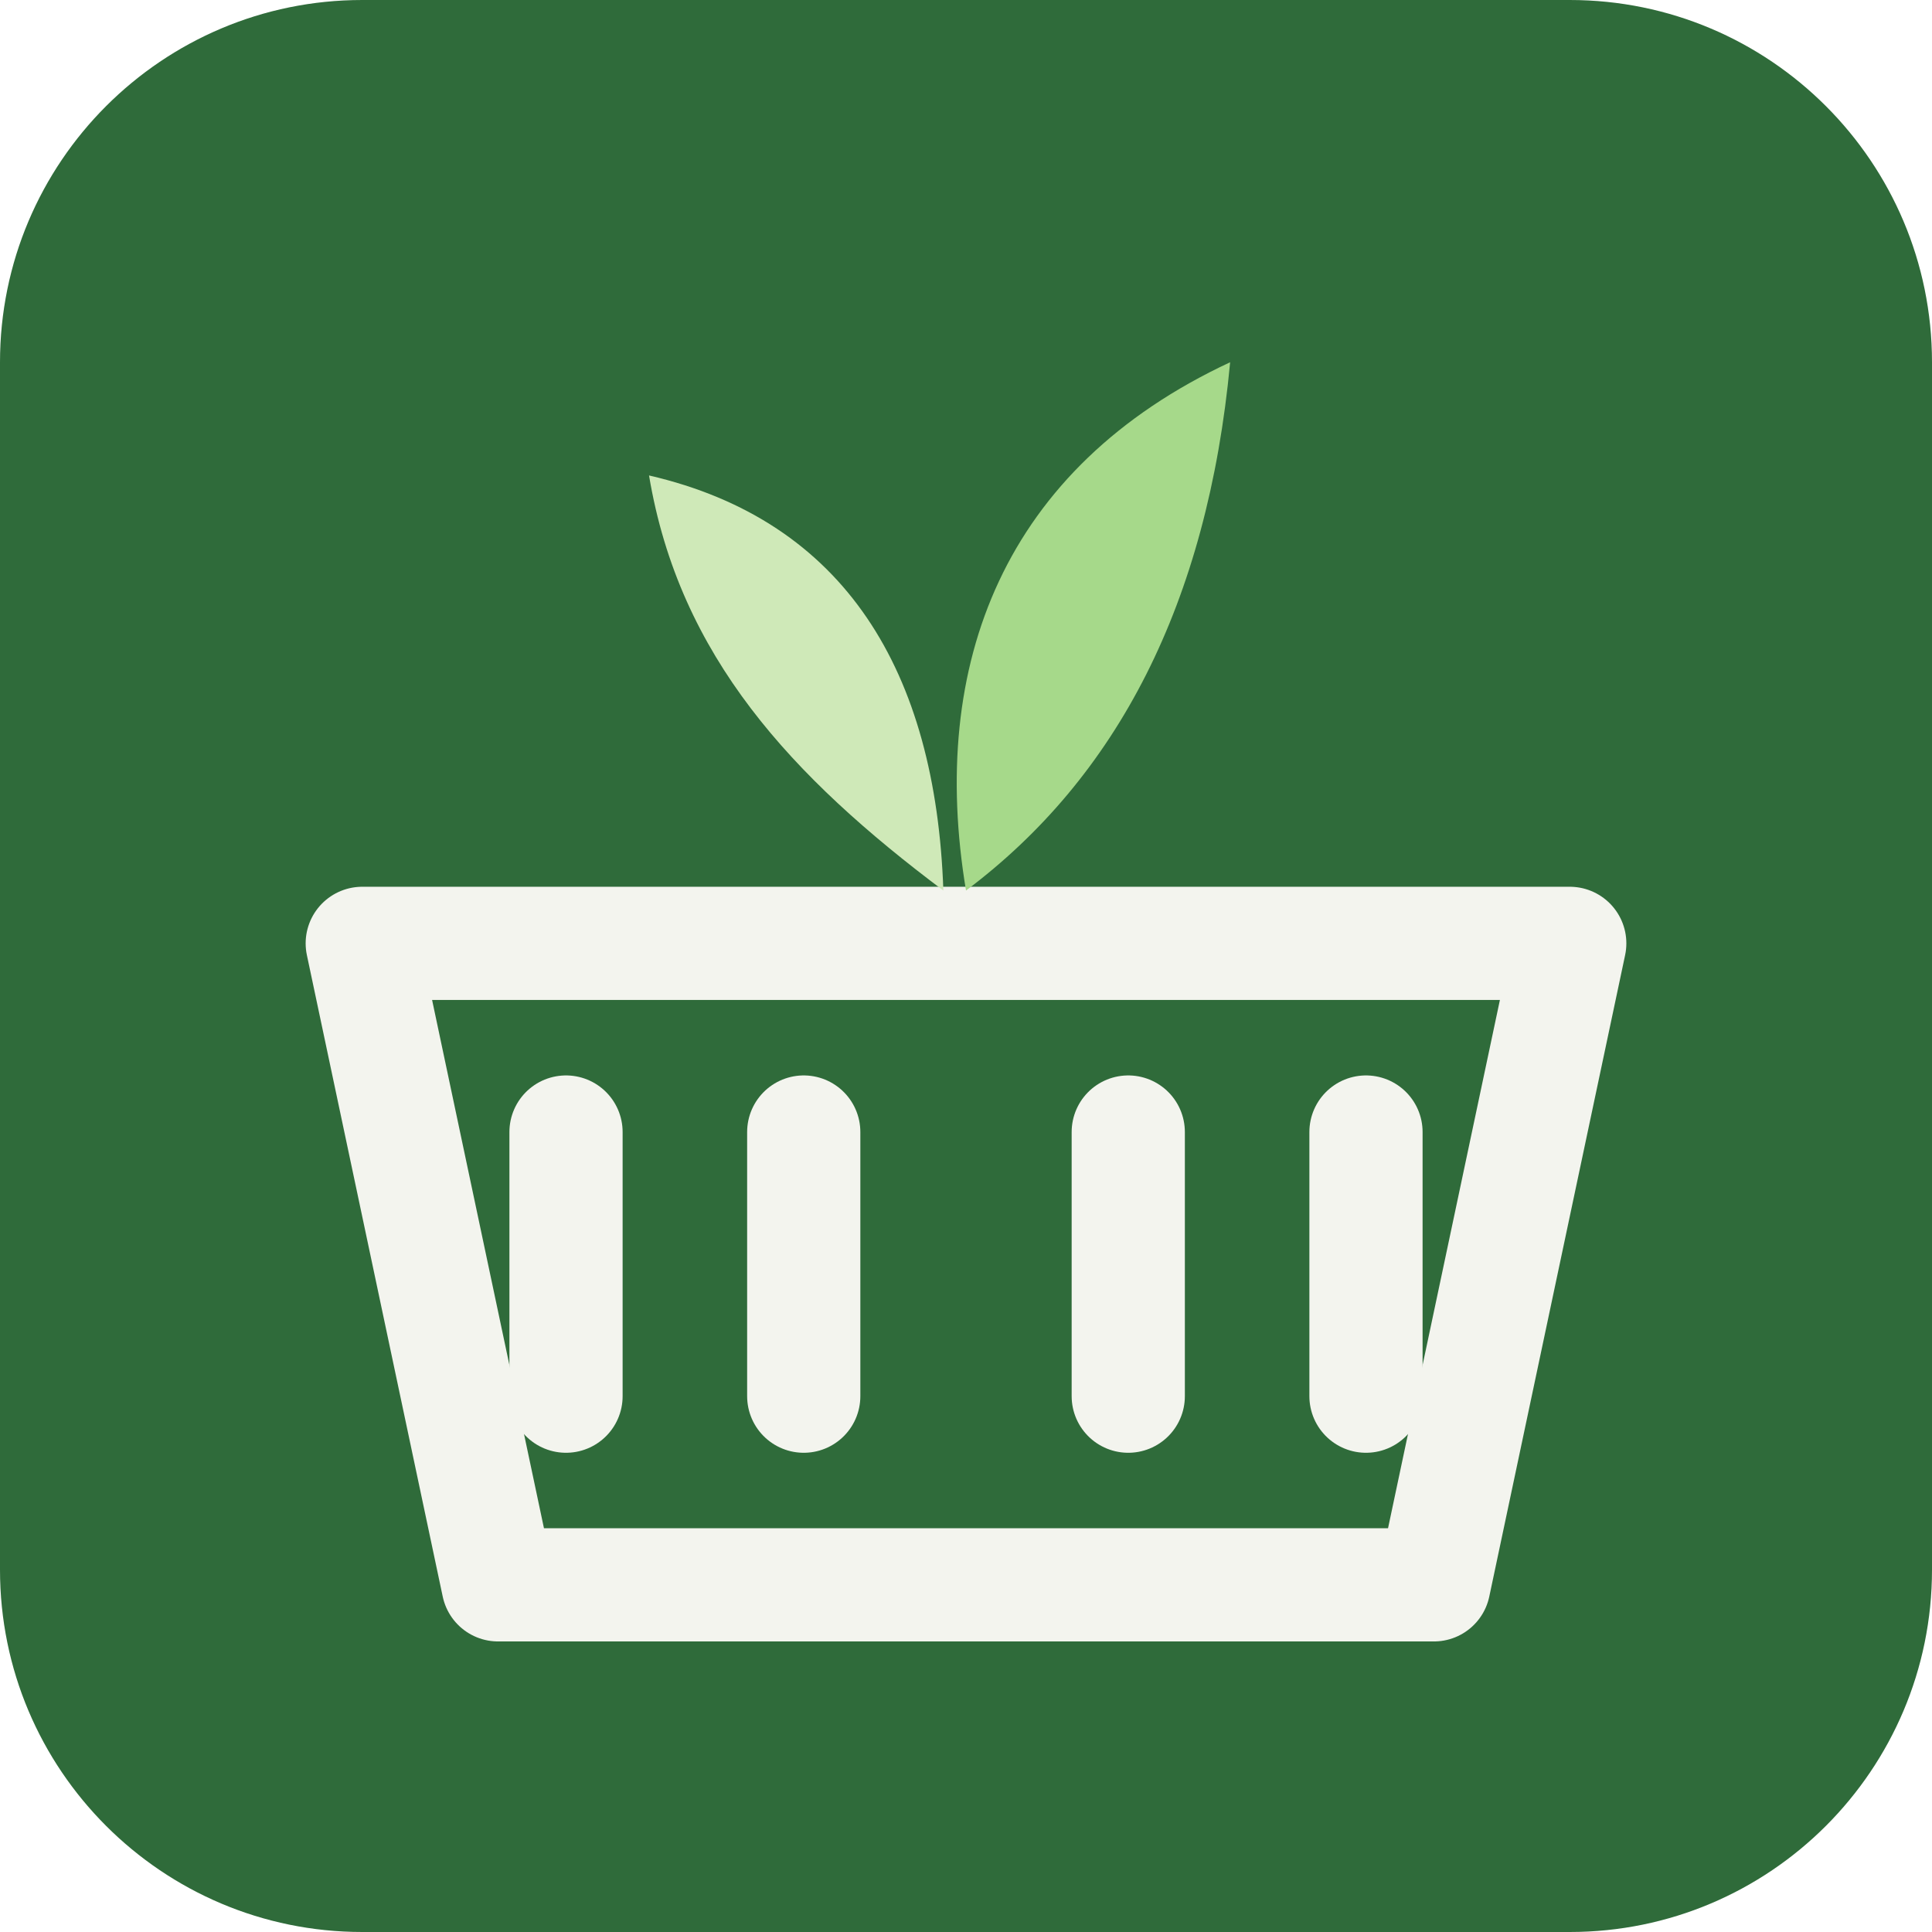
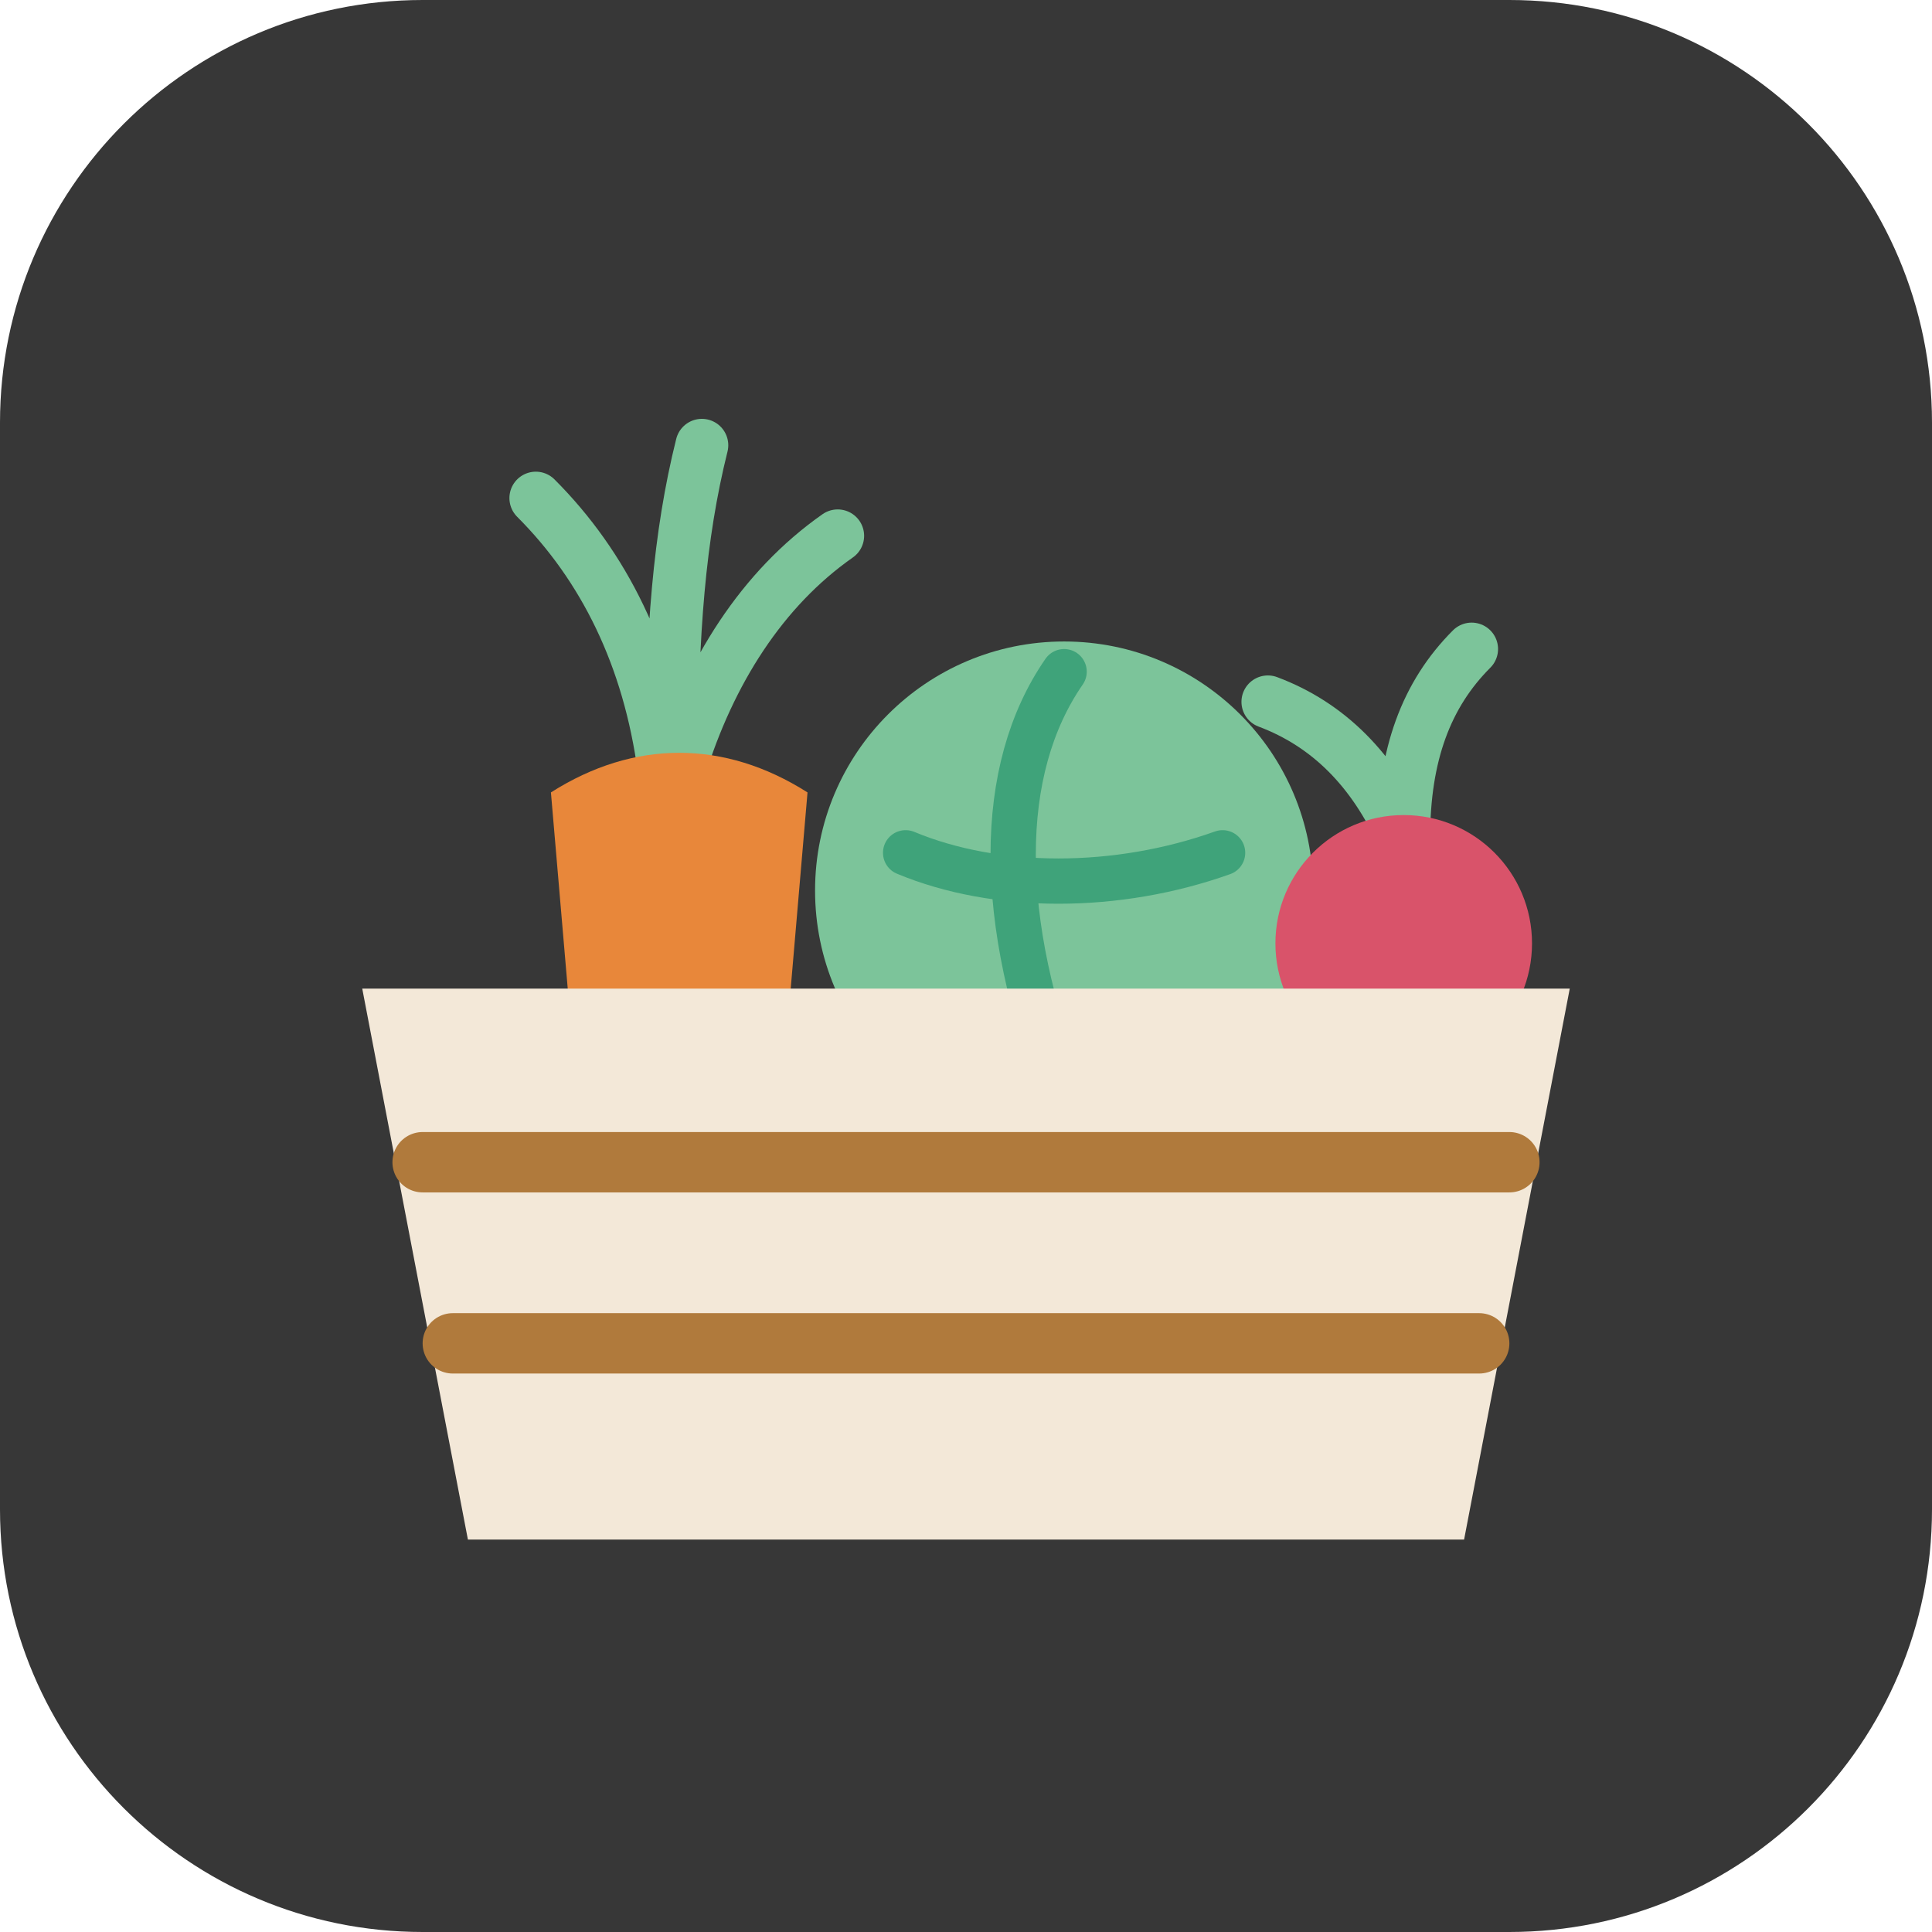
<svg xmlns="http://www.w3.org/2000/svg" viewBox="0 0 512 512">
-   <rect width="512" height="512" rx="96" fill="#2f6b3a" />
-   <g fill="none" stroke="#f3f4ee" stroke-width="30" stroke-linejoin="round" stroke-linecap="round">
-     <path d="M96 250h320l-36 170H132z" />
-     <path d="M150 300v70M213 300v70M299 300v70M362 300v70" />
+   <rect width="512" height="512" rx="112" fill="#373737" />
+   <g fill="none" stroke="#7cc49a" stroke-width="14" stroke-linecap="round">
+     <path d="M176 204c-4-30-16-54-34-72M178 202c0-34 2-60 8-84M180 204c8-26 22-48 42-62" />
+     <path d="M372 222c0-22 6-38 18-50M372 222c-8-18-20-30-36-36" />
  </g>
-   <path d="M256 236c-10-60 10-112 70-140-6 64-30 110-70 140z" fill="#a6d98a" />
-   <path d="M250 236c-40-30-70-62-78-110 52 12 76 52 78 110z" fill="#cfe9b8" />
+   <path d="M146 210c22-14 46-14 68 0l-6 70h-56z" fill="#e8873a" />
+   <circle cx="282" cy="236" r="66" fill="#7cc49a" />
+   <path d="M282 178c-18 26-18 66 0 112M240 226c24 10 56 10 84 0" stroke="#3fa37a" stroke-width="12" fill="none" stroke-linecap="round" />
+   <circle cx="372" cy="250" r="34" fill="#d9536a" />
+   <path d="M96 262h320l-28 146H124z" fill="#f3e8d8" />
+   <g fill="none" stroke="#b07a3c" stroke-width="16" stroke-linecap="round">
+     <path d="M112 308h288M120 356h272" />
+   </g>
</svg>
